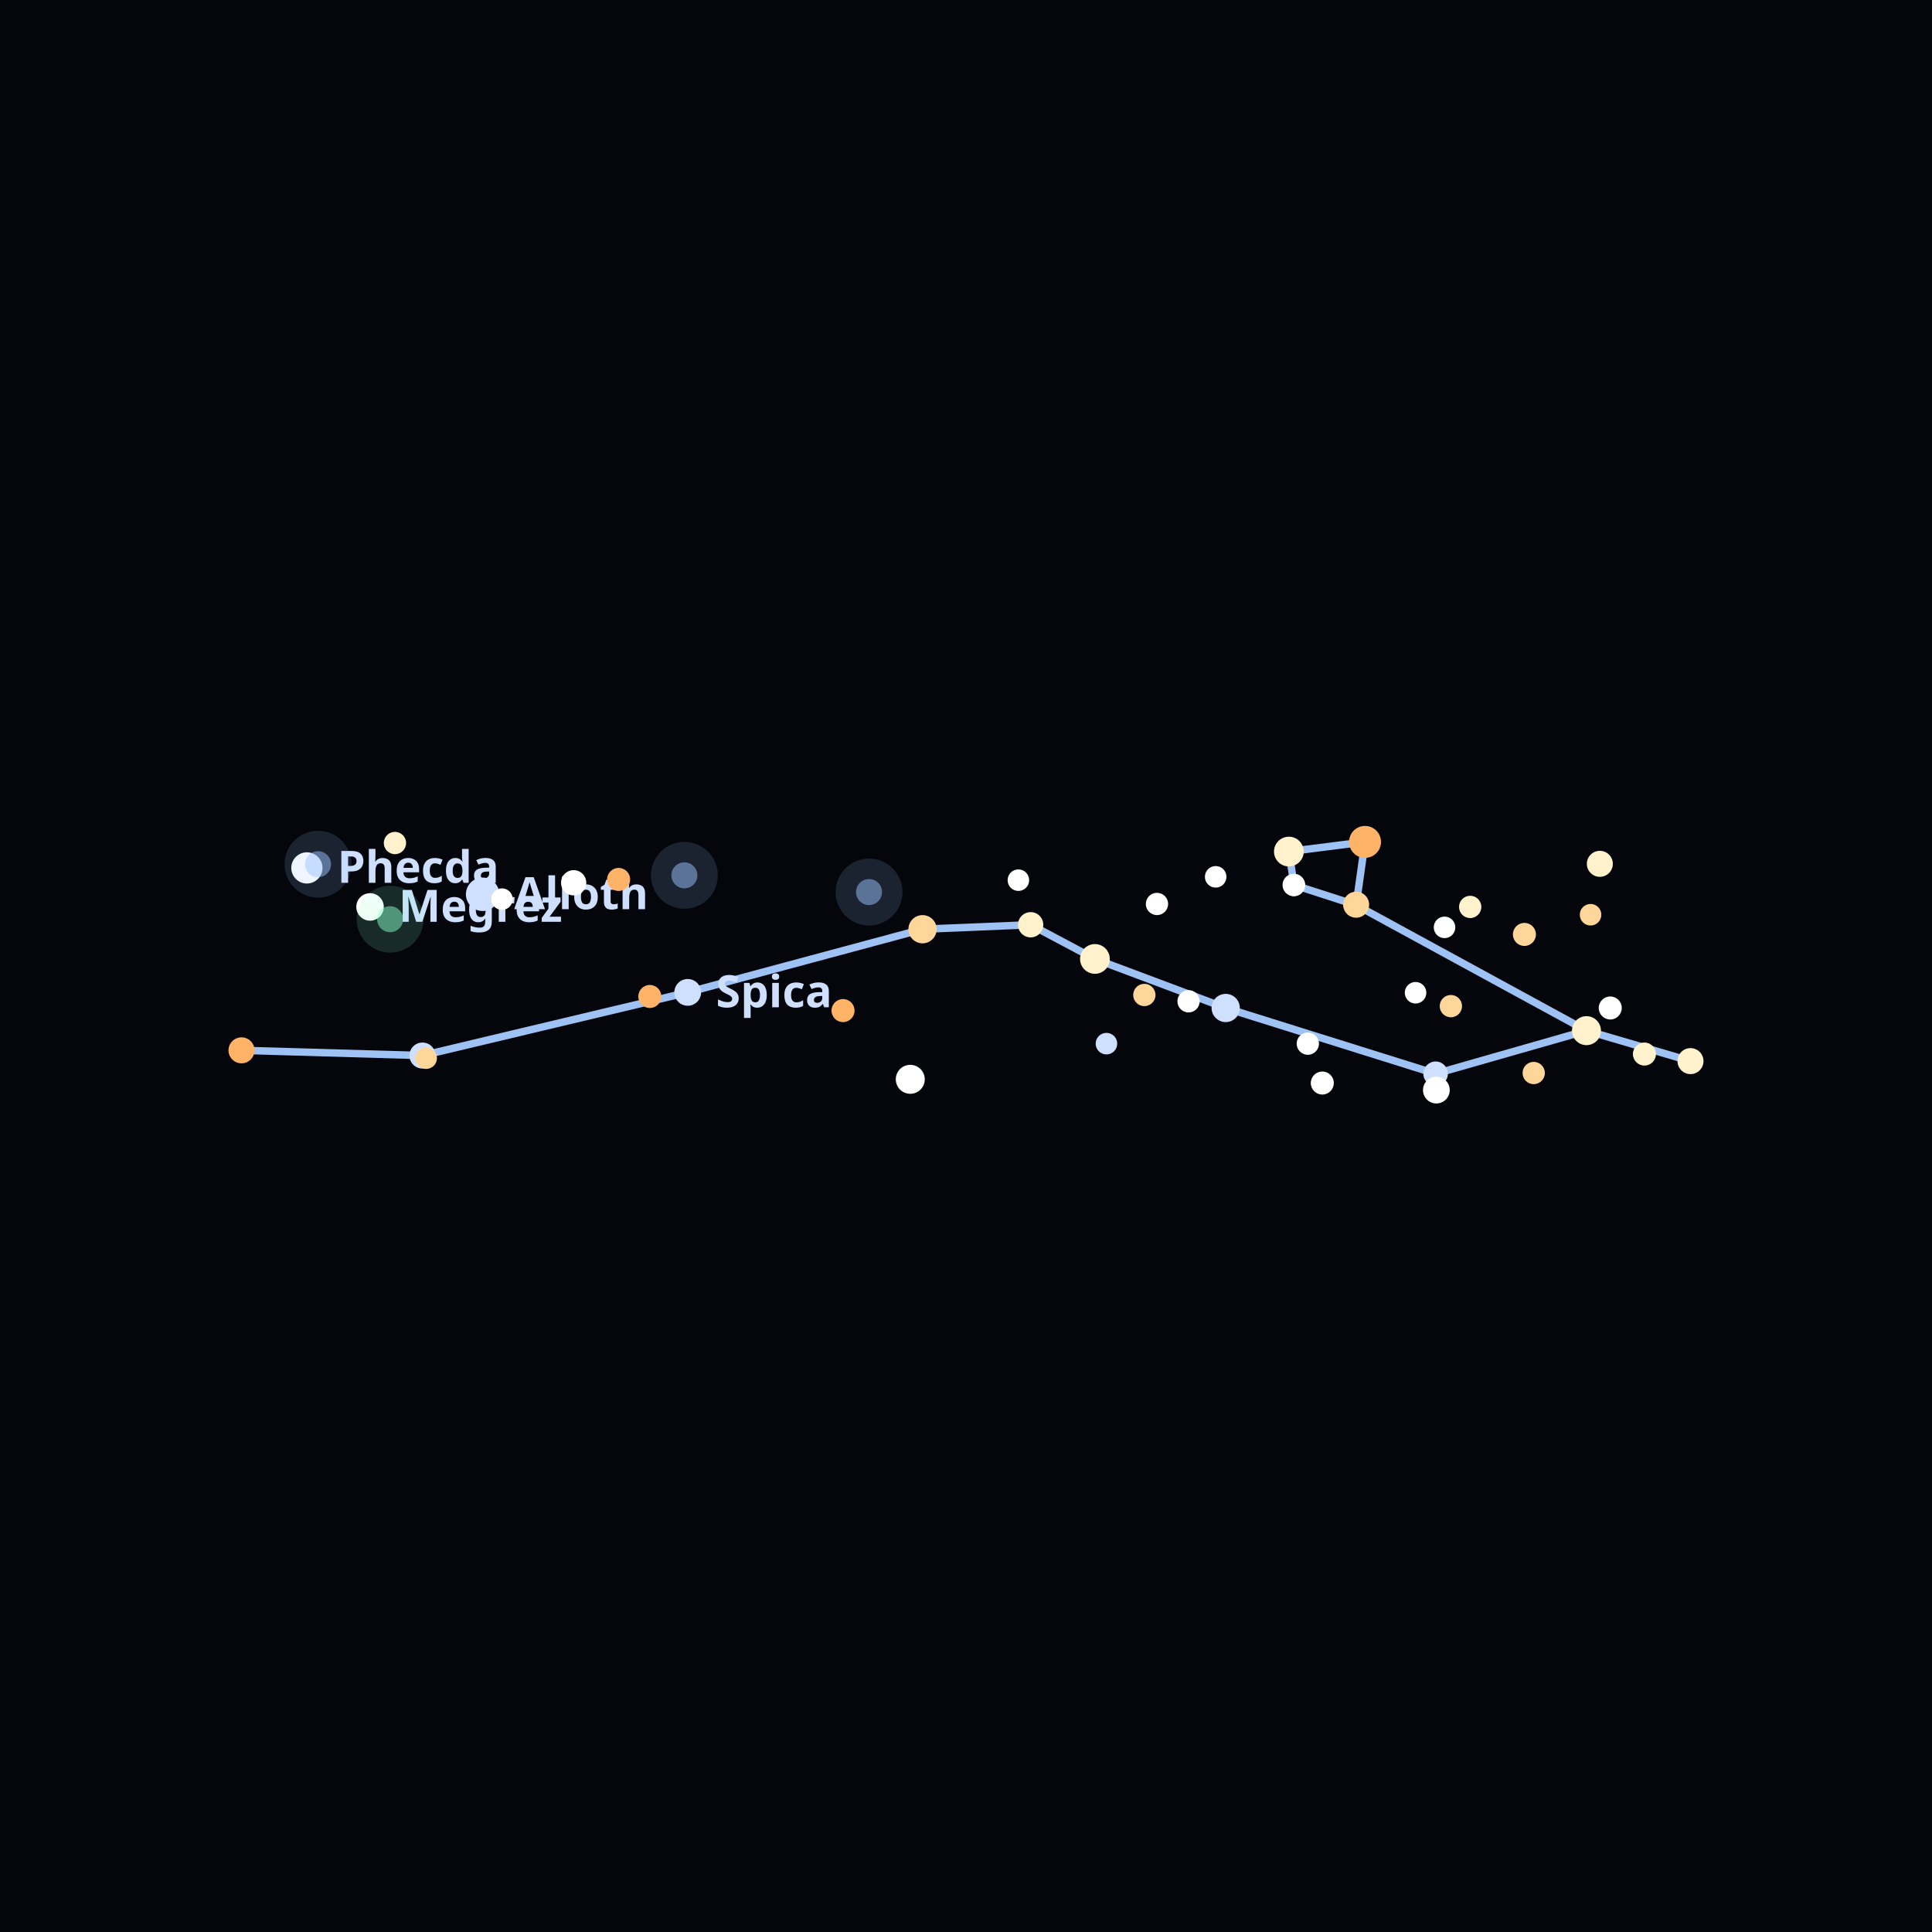
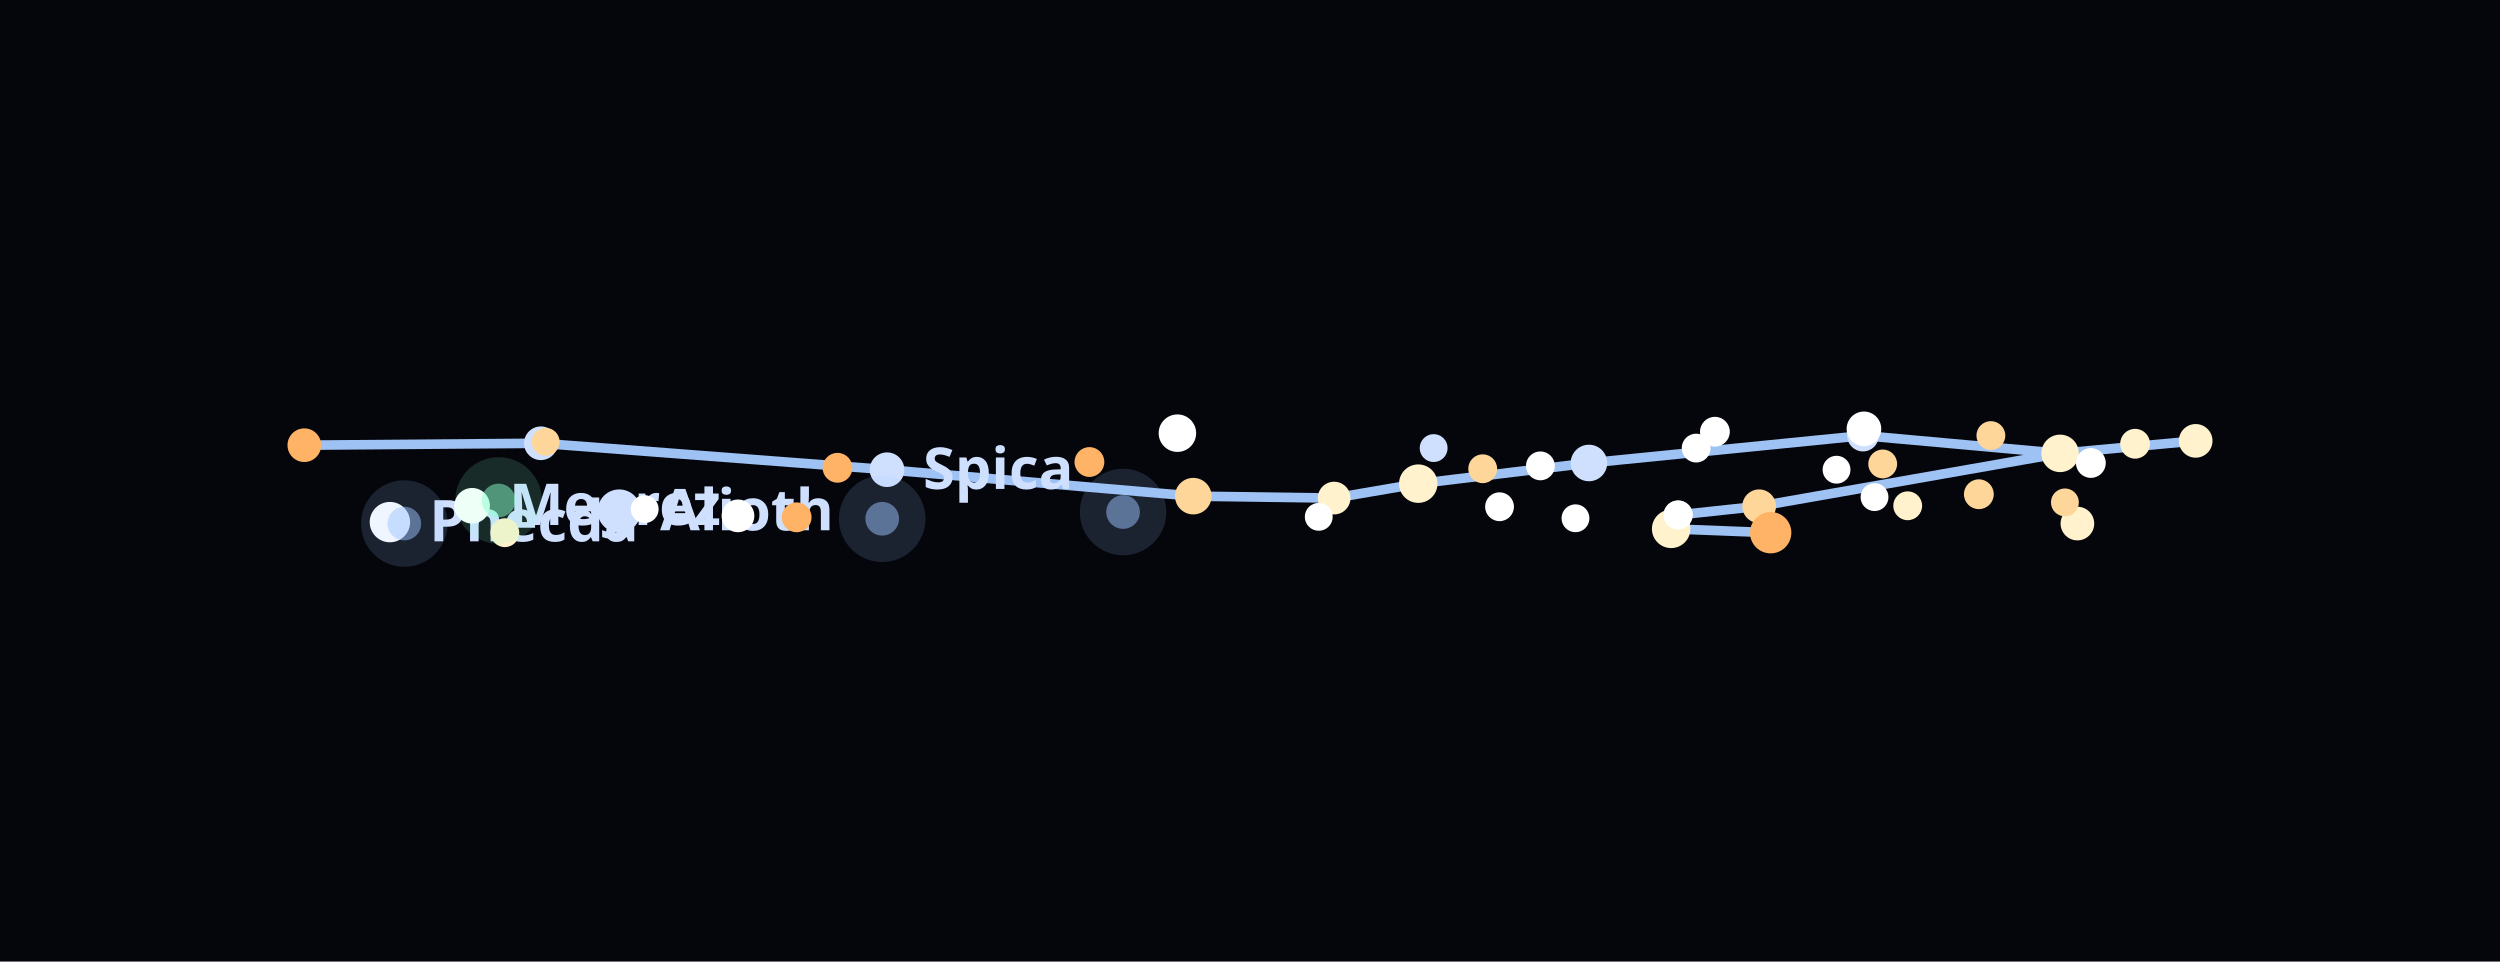
- <svg xmlns="http://www.w3.org/2000/svg" viewBox="0 0 520 520" font-family="Audiowide, Segoe UI, sans-serif">
-   <rect width="520" height="520" fill="#05060c" />
-   <polyline points="365.0,243.6 367.4,226.6 346.9,229.2 348.3,238.2 365.0,243.6 427.0,277.4 386.4,289.0 329.9,271.3 294.7,258.1 277.4,248.9 248.3,250.1 185.1,267.1 113.7,284.1 65.0,282.7" fill="none" stroke="#a6ccff" stroke-width="2.0" stroke-opacity="0.95" stroke-linejoin="round" />
-   <polyline points="386.4,289.0 386.6,293.4" fill="none" stroke="#a6ccff" stroke-width="2.0" stroke-opacity="0.95" stroke-linejoin="round" />
-   <polyline points="427.0,277.4 455.0,285.6" fill="none" stroke="#a6ccff" stroke-width="2.0" stroke-opacity="0.95" stroke-linejoin="round" />
-   <circle class="star" cx="365.0" cy="243.5" r="3.5" fill="#ffd699" data-name="HIP 87585" data-meta="mag 3.73" />
-   <circle class="star" cx="367.4" cy="226.6" r="4.3" fill="#ffb366" data-name="HIP 87833" data-meta="mag 2.24" />
-   <circle class="star" cx="346.9" cy="229.2" r="4.0" fill="#fff2cc" data-name="HIP 85670" data-meta="mag 2.79" />
-   <circle class="star" cx="348.3" cy="238.2" r="3.0" fill="#ffffff" data-name="HIP 85829" data-meta="mag 4.86" />
-   <circle class="star" cx="427.0" cy="277.4" r="3.9" fill="#fff2cc" data-name="HIP 94376" data-meta="mag 3.07" />
-   <circle class="star" cx="386.4" cy="289.0" r="3.3" fill="#cfe0ff" data-name="HIP 89908" data-meta="mag 4.22" />
-   <circle class="star" cx="329.9" cy="271.3" r="3.8" fill="#cfe0ff" data-name="HIP 83895" data-meta="mag 3.17" />
-   <circle class="star" cx="294.7" cy="258.1" r="4.0" fill="#fff2cc" data-name="HIP 80331" data-meta="mag 2.73" />
-   <circle class="star" cx="277.4" cy="248.9" r="3.4" fill="#fff2cc" data-name="HIP 78527" data-meta="mag 4.01" />
-   <circle class="star" cx="248.3" cy="250.1" r="3.8" fill="#ffd699" data-name="HIP 75458" data-meta="mag 3.29" />
-   <circle class="star" cx="185.1" cy="267.1" r="3.6" fill="#cfe0ff" data-name="Spica" data-meta="mag 3.67" />
-   <text x="192.7" y="271.1" fill="#cfe0ff" font-size="12" font-weight="bold">Spica</text>
-   <circle class="star" cx="113.7" cy="284.1" r="3.5" fill="#cfe0ff" data-name="HIP 61281" data-meta="mag 3.85" />
-   <circle class="star" cx="65.0" cy="282.7" r="3.5" fill="#ffb366" data-name="HIP 56211" data-meta="mag 3.82" />
-   <circle class="star" cx="386.6" cy="293.4" r="3.6" fill="#ffffff" data-name="HIP 89937" data-meta="mag 3.55" />
-   <circle class="star" cx="455.0" cy="285.6" r="3.5" fill="#fff2cc" data-name="HIP 97433" data-meta="mag 3.84" />
-   <circle class="star" cx="129.9" cy="240.7" r="4.5" fill="#cfe0ff" data-name="Alioth" data-meta="mag 1.76" />
-   <text x="138.4" y="244.7" fill="#cfe0ff" font-size="12" font-weight="bold">Alioth</text>
-   <circle class="star" cx="82.6" cy="233.6" r="4.2" fill="#ffffff" data-name="Phecda" data-meta="mag 2.41" />
-   <text x="90.8" y="237.6" fill="#cfe0ff" font-size="12" font-weight="bold">Phecda</text>
-   <circle class="star" cx="245.0" cy="290.5" r="3.9" fill="#ffffff" data-name="HIP 75097" data-meta="mag 3.0" />
-   <circle class="star" cx="99.6" cy="244.1" r="3.7" fill="#ffffff" data-name="Megrez" data-meta="mag 3.32" />
-   <text x="107.3" y="248.1" fill="#cfe0ff" font-size="12" font-weight="bold">Megrez</text>
-   <circle class="star" cx="430.6" cy="232.5" r="3.5" fill="#fff2cc" data-name="HIP 94779" data-meta="mag 3.8" />
-   <circle class="star" cx="154.4" cy="237.6" r="3.4" fill="#ffffff" data-name="HIP 65477" data-meta="mag 3.99" />
-   <circle class="star" cx="355.9" cy="291.5" r="3.1" fill="#ffffff" data-name="HIP 86614" data-meta="mag 4.57" />
-   <circle class="star" cx="174.9" cy="268.2" r="3.1" fill="#ffb366" data-name="HIP 67627" data-meta="mag 4.58" />
-   <circle class="star" cx="433.4" cy="271.3" r="3.1" fill="#ffffff" data-name="HIP 95081" data-meta="mag 4.6" />
-   <circle class="star" cx="166.5" cy="236.7" r="3.1" fill="#ffb366" data-name="HIP 66738" data-meta="mag 4.63" />
-   <circle class="star" cx="226.9" cy="272.0" r="3.1" fill="#ffb366" data-name="HIP 73199" data-meta="mag 4.63" />
-   <circle class="star" cx="410.3" cy="251.5" r="3.1" fill="#ffd699" data-name="HIP 92512" data-meta="mag 4.63" />
-   <circle class="star" cx="442.6" cy="283.7" r="3.1" fill="#fff2cc" data-name="HIP 96100" data-meta="mag 4.67" />
-   <circle class="star" cx="106.3" cy="226.9" r="3.0" fill="#fff2cc" data-name="HIP 60485" data-meta="mag 4.76" />
-   <circle class="star" cx="352.0" cy="280.9" r="3.0" fill="#ffffff" data-name="HIP 86201" data-meta="mag 4.77" />
-   <circle class="star" cx="395.7" cy="244.1" r="3.0" fill="#fff2cc" data-name="HIP 90905" data-meta="mag 4.77" />
-   <circle class="star" cx="390.5" cy="270.8" r="3.0" fill="#ffd699" data-name="HIP 90344" data-meta="mag 4.82" />
-   <circle class="star" cx="412.8" cy="288.8" r="3.0" fill="#ffd699" data-name="HIP 92782" data-meta="mag 4.82" />
-   <circle class="star" cx="308.0" cy="267.8" r="3.0" fill="#ffd699" data-name="HIP 81660" data-meta="mag 4.84" />
-   <circle class="star" cx="311.4" cy="243.3" r="3.0" fill="#ffffff" data-name="HIP 82020" data-meta="mag 4.84" />
-   <circle class="star" cx="319.9" cy="269.5" r="3.0" fill="#ffffff" data-name="HIP 82860" data-meta="mag 4.88" />
-   <circle class="star" cx="348.2" cy="238.2" r="3.0" fill="#ffffff" data-name="HIP 85819" data-meta="mag 4.89" />
-   <circle class="star" cx="327.2" cy="236.0" r="2.9" fill="#ffffff" data-name="HIP 83608" data-meta="mag 4.91" />
-   <circle class="star" cx="135.1" cy="242.0" r="2.9" fill="#ffffff" data-name="HIP 63503" data-meta="mag 4.93" />
-   <circle class="star" cx="297.8" cy="280.9" r="2.9" fill="#cfe0ff" data-name="HIP 80650" data-meta="mag 4.94" />
-   <circle class="star" cx="114.7" cy="284.8" r="2.9" fill="#ffd699" data-name="HIP 61384" data-meta="mag 4.95" />
-   <circle class="star" cx="274.1" cy="236.9" r="2.9" fill="#ffffff" data-name="HIP 78180" data-meta="mag 4.96" />
-   <circle class="star" cx="388.8" cy="249.6" r="2.9" fill="#ffffff" data-name="HIP 90156" data-meta="mag 4.98" />
-   <circle class="star" cx="381.0" cy="267.2" r="2.9" fill="#ffffff" data-name="HIP 89348" data-meta="mag 4.99" />
-   <circle class="star" cx="428.1" cy="246.2" r="2.9" fill="#ffd699" data-name="HIP 94490" data-meta="mag 5.0" />
-   <circle class="star" cx="184.2" cy="235.6" r="9" fill="#9fc4ff" fill-opacity="0.15" data-name="M101" data-meta="s" />
-   <circle cx="184.2" cy="235.6" r="3.5" fill="#9fc4ff" fill-opacity="0.5" />
-   <circle class="star" cx="233.9" cy="240.1" r="9" fill="#9fc4ff" fill-opacity="0.15" data-name="M102" data-meta="s" />
-   <circle cx="233.9" cy="240.1" r="3.5" fill="#9fc4ff" fill-opacity="0.5" />
-   <circle class="star" cx="85.6" cy="232.6" r="9" fill="#9fc4ff" fill-opacity="0.15" data-name="M109" data-meta="s" />
-   <circle cx="85.6" cy="232.6" r="3.5" fill="#9fc4ff" fill-opacity="0.5" />
-   <circle class="star" cx="105.0" cy="247.4" r="9" fill="#88ffcc" fill-opacity="0.15" data-name="M40" data-meta="pos" />
-   <circle cx="105.0" cy="247.4" r="3.5" fill="#88ffcc" fill-opacity="0.5" />
+ <svg xmlns="http://www.w3.org/2000/svg" viewBox="0 0 520 200" font-family="Audiowide, Segoe UI, sans-serif">
+   <rect width="520" height="200" fill="#05060c" />
+   <polyline points="365.9,105.3 368.3,110.8 347.6,110.0 349.1,107.1 365.9,105.3 428.5,94.3 387.5,90.6 330.5,96.3 295.0,100.6 277.5,103.6 248.2,103.2 184.5,97.7 112.5,92.2 63.3,92.6" fill="none" stroke="#a6ccff" stroke-width="2.0" stroke-opacity="0.95" stroke-linejoin="round" />
+   <polyline points="387.5,90.6 387.7,89.2" fill="none" stroke="#a6ccff" stroke-width="2.0" stroke-opacity="0.95" stroke-linejoin="round" />
+   <polyline points="428.5,94.3 456.7,91.7" fill="none" stroke="#a6ccff" stroke-width="2.0" stroke-opacity="0.95" stroke-linejoin="round" />
+   <circle class="star" cx="365.9" cy="105.3" r="3.5" fill="#ffd699" data-name="HIP 87585" data-meta="mag 3.73" />
+   <circle class="star" cx="368.3" cy="110.8" r="4.3" fill="#ffb366" data-name="HIP 87833" data-meta="mag 2.24" />
+   <circle class="star" cx="347.6" cy="110.0" r="4.0" fill="#fff2cc" data-name="HIP 85670" data-meta="mag 2.79" />
+   <circle class="star" cx="349.1" cy="107.1" r="3.0" fill="#ffffff" data-name="HIP 85829" data-meta="mag 4.86" />
+   <circle class="star" cx="428.5" cy="94.3" r="3.9" fill="#fff2cc" data-name="HIP 94376" data-meta="mag 3.07" />
+   <circle class="star" cx="387.5" cy="90.6" r="3.3" fill="#cfe0ff" data-name="HIP 89908" data-meta="mag 4.22" />
+   <circle class="star" cx="330.5" cy="96.3" r="3.8" fill="#cfe0ff" data-name="HIP 83895" data-meta="mag 3.17" />
+   <circle class="star" cx="295.0" cy="100.6" r="4.0" fill="#fff2cc" data-name="HIP 80331" data-meta="mag 2.73" />
+   <circle class="star" cx="277.5" cy="103.6" r="3.4" fill="#fff2cc" data-name="HIP 78527" data-meta="mag 4.01" />
+   <circle class="star" cx="248.2" cy="103.2" r="3.8" fill="#ffd699" data-name="HIP 75458" data-meta="mag 3.29" />
+   <circle class="star" cx="184.5" cy="97.7" r="3.6" fill="#cfe0ff" data-name="Spica" data-meta="mag 3.67" />
+   <text x="192.0" y="101.7" fill="#cfe0ff" font-size="12" font-weight="bold">Spica</text>
+   <circle class="star" cx="112.5" cy="92.2" r="3.5" fill="#cfe0ff" data-name="HIP 61281" data-meta="mag 3.85" />
+   <circle class="star" cx="63.3" cy="92.6" r="3.5" fill="#ffb366" data-name="HIP 56211" data-meta="mag 3.82" />
+   <circle class="star" cx="387.7" cy="89.2" r="3.6" fill="#ffffff" data-name="HIP 89937" data-meta="mag 3.55" />
+   <circle class="star" cx="456.7" cy="91.7" r="3.5" fill="#fff2cc" data-name="HIP 97433" data-meta="mag 3.84" />
+   <circle class="star" cx="128.8" cy="106.3" r="4.5" fill="#cfe0ff" data-name="Alioth" data-meta="mag 1.76" />
+   <text x="137.3" y="110.3" fill="#cfe0ff" font-size="12" font-weight="bold">Alioth</text>
+   <circle class="star" cx="81.1" cy="108.6" r="4.2" fill="#ffffff" data-name="Phecda" data-meta="mag 2.41" />
+   <text x="89.3" y="112.6" fill="#cfe0ff" font-size="12" font-weight="bold">Phecda</text>
+   <circle class="star" cx="244.9" cy="90.1" r="3.9" fill="#ffffff" data-name="HIP 75097" data-meta="mag 3.0" />
+   <circle class="star" cx="98.2" cy="105.2" r="3.7" fill="#ffffff" data-name="Megrez" data-meta="mag 3.32" />
+   <text x="105.9" y="109.2" fill="#cfe0ff" font-size="12" font-weight="bold">Megrez</text>
+   <circle class="star" cx="432.1" cy="108.9" r="3.5" fill="#fff2cc" data-name="HIP 94779" data-meta="mag 3.8" />
+   <circle class="star" cx="153.5" cy="107.3" r="3.4" fill="#ffffff" data-name="HIP 65477" data-meta="mag 3.99" />
+   <circle class="star" cx="356.7" cy="89.8" r="3.1" fill="#ffffff" data-name="HIP 86614" data-meta="mag 4.57" />
+   <circle class="star" cx="174.2" cy="97.3" r="3.1" fill="#ffb366" data-name="HIP 67627" data-meta="mag 4.58" />
+   <circle class="star" cx="434.9" cy="96.3" r="3.1" fill="#ffffff" data-name="HIP 95081" data-meta="mag 4.6" />
+   <circle class="star" cx="165.7" cy="107.6" r="3.1" fill="#ffb366" data-name="HIP 66738" data-meta="mag 4.63" />
+   <circle class="star" cx="226.6" cy="96.1" r="3.1" fill="#ffb366" data-name="HIP 73199" data-meta="mag 4.63" />
+   <circle class="star" cx="411.6" cy="102.8" r="3.1" fill="#ffd699" data-name="HIP 92512" data-meta="mag 4.63" />
+   <circle class="star" cx="444.1" cy="92.3" r="3.1" fill="#fff2cc" data-name="HIP 96100" data-meta="mag 4.67" />
+   <circle class="star" cx="105.0" cy="110.8" r="3.0" fill="#fff2cc" data-name="HIP 60485" data-meta="mag 4.76" />
+   <circle class="star" cx="352.8" cy="93.2" r="3.0" fill="#ffffff" data-name="HIP 86201" data-meta="mag 4.77" />
+   <circle class="star" cx="396.8" cy="105.2" r="3.0" fill="#fff2cc" data-name="HIP 90905" data-meta="mag 4.77" />
+   <circle class="star" cx="391.6" cy="96.5" r="3.0" fill="#ffd699" data-name="HIP 90344" data-meta="mag 4.82" />
+   <circle class="star" cx="414.1" cy="90.6" r="3.0" fill="#ffd699" data-name="HIP 92782" data-meta="mag 4.82" />
+   <circle class="star" cx="308.4" cy="97.5" r="3.0" fill="#ffd699" data-name="HIP 81660" data-meta="mag 4.84" />
+   <circle class="star" cx="311.9" cy="105.4" r="3.0" fill="#ffffff" data-name="HIP 82020" data-meta="mag 4.84" />
+   <circle class="star" cx="320.4" cy="96.9" r="3.0" fill="#ffffff" data-name="HIP 82860" data-meta="mag 4.88" />
+   <circle class="star" cx="349.0" cy="107.1" r="3.0" fill="#ffffff" data-name="HIP 85819" data-meta="mag 4.89" />
+   <circle class="star" cx="327.7" cy="107.8" r="2.9" fill="#ffffff" data-name="HIP 83608" data-meta="mag 4.91" />
+   <circle class="star" cx="134.1" cy="105.9" r="2.9" fill="#ffffff" data-name="HIP 63503" data-meta="mag 4.93" />
+   <circle class="star" cx="298.2" cy="93.2" r="2.9" fill="#cfe0ff" data-name="HIP 80650" data-meta="mag 4.94" />
+   <circle class="star" cx="113.5" cy="91.9" r="2.9" fill="#ffd699" data-name="HIP 61384" data-meta="mag 4.95" />
+   <circle class="star" cx="274.3" cy="107.5" r="2.9" fill="#ffffff" data-name="HIP 78180" data-meta="mag 4.96" />
+   <circle class="star" cx="389.9" cy="103.4" r="2.9" fill="#ffffff" data-name="HIP 90156" data-meta="mag 4.98" />
+   <circle class="star" cx="382.0" cy="97.7" r="2.9" fill="#ffffff" data-name="HIP 89348" data-meta="mag 4.99" />
+   <circle class="star" cx="429.5" cy="104.5" r="2.9" fill="#ffd699" data-name="HIP 94490" data-meta="mag 5.0" />
+   <circle class="star" cx="183.5" cy="107.9" r="9" fill="#9fc4ff" fill-opacity="0.15" data-name="M101" data-meta="s" />
+   <circle cx="183.5" cy="107.9" r="3.5" fill="#9fc4ff" fill-opacity="0.5" />
+   <circle class="star" cx="233.6" cy="106.5" r="9" fill="#9fc4ff" fill-opacity="0.15" data-name="M102" data-meta="s" />
+   <circle cx="233.6" cy="106.5" r="3.5" fill="#9fc4ff" fill-opacity="0.5" />
+   <circle class="star" cx="84.1" cy="108.9" r="9" fill="#9fc4ff" fill-opacity="0.15" data-name="M109" data-meta="s" />
+   <circle cx="84.1" cy="108.9" r="3.5" fill="#9fc4ff" fill-opacity="0.5" />
+   <circle class="star" cx="103.7" cy="104.1" r="9" fill="#88ffcc" fill-opacity="0.15" data-name="M40" data-meta="pos" />
+   <circle cx="103.7" cy="104.1" r="3.5" fill="#88ffcc" fill-opacity="0.5" />
</svg>
